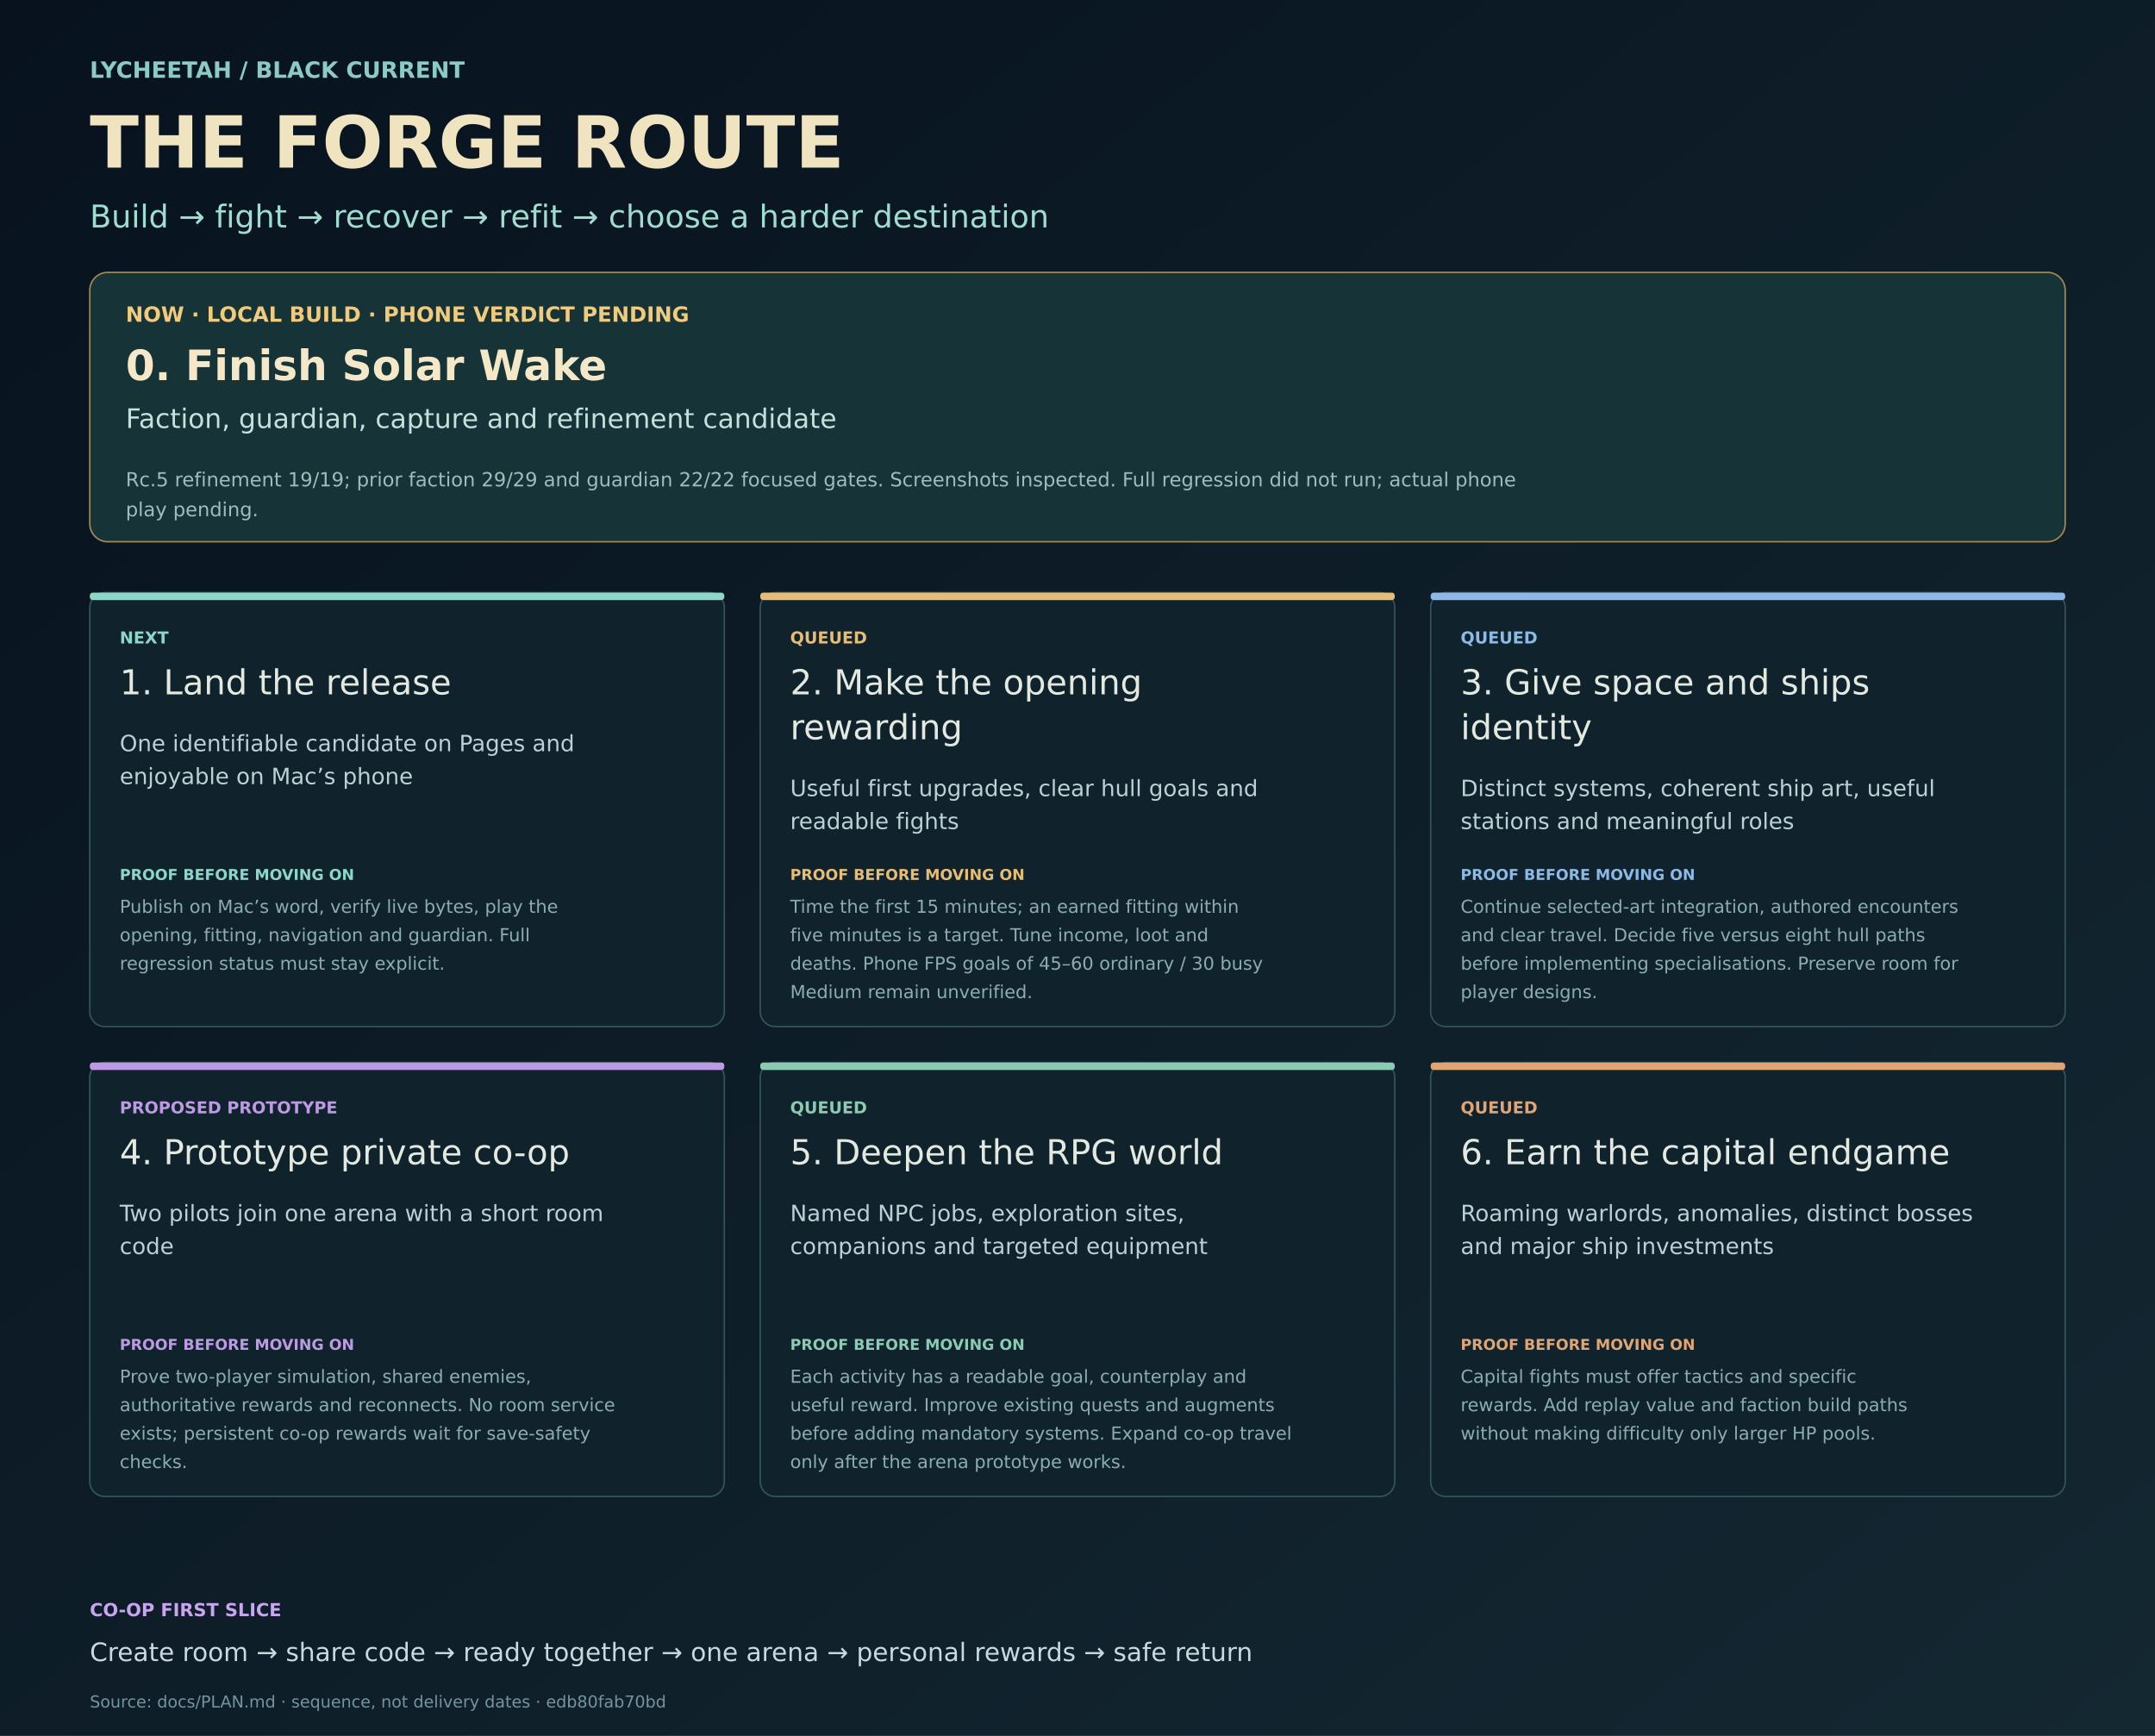
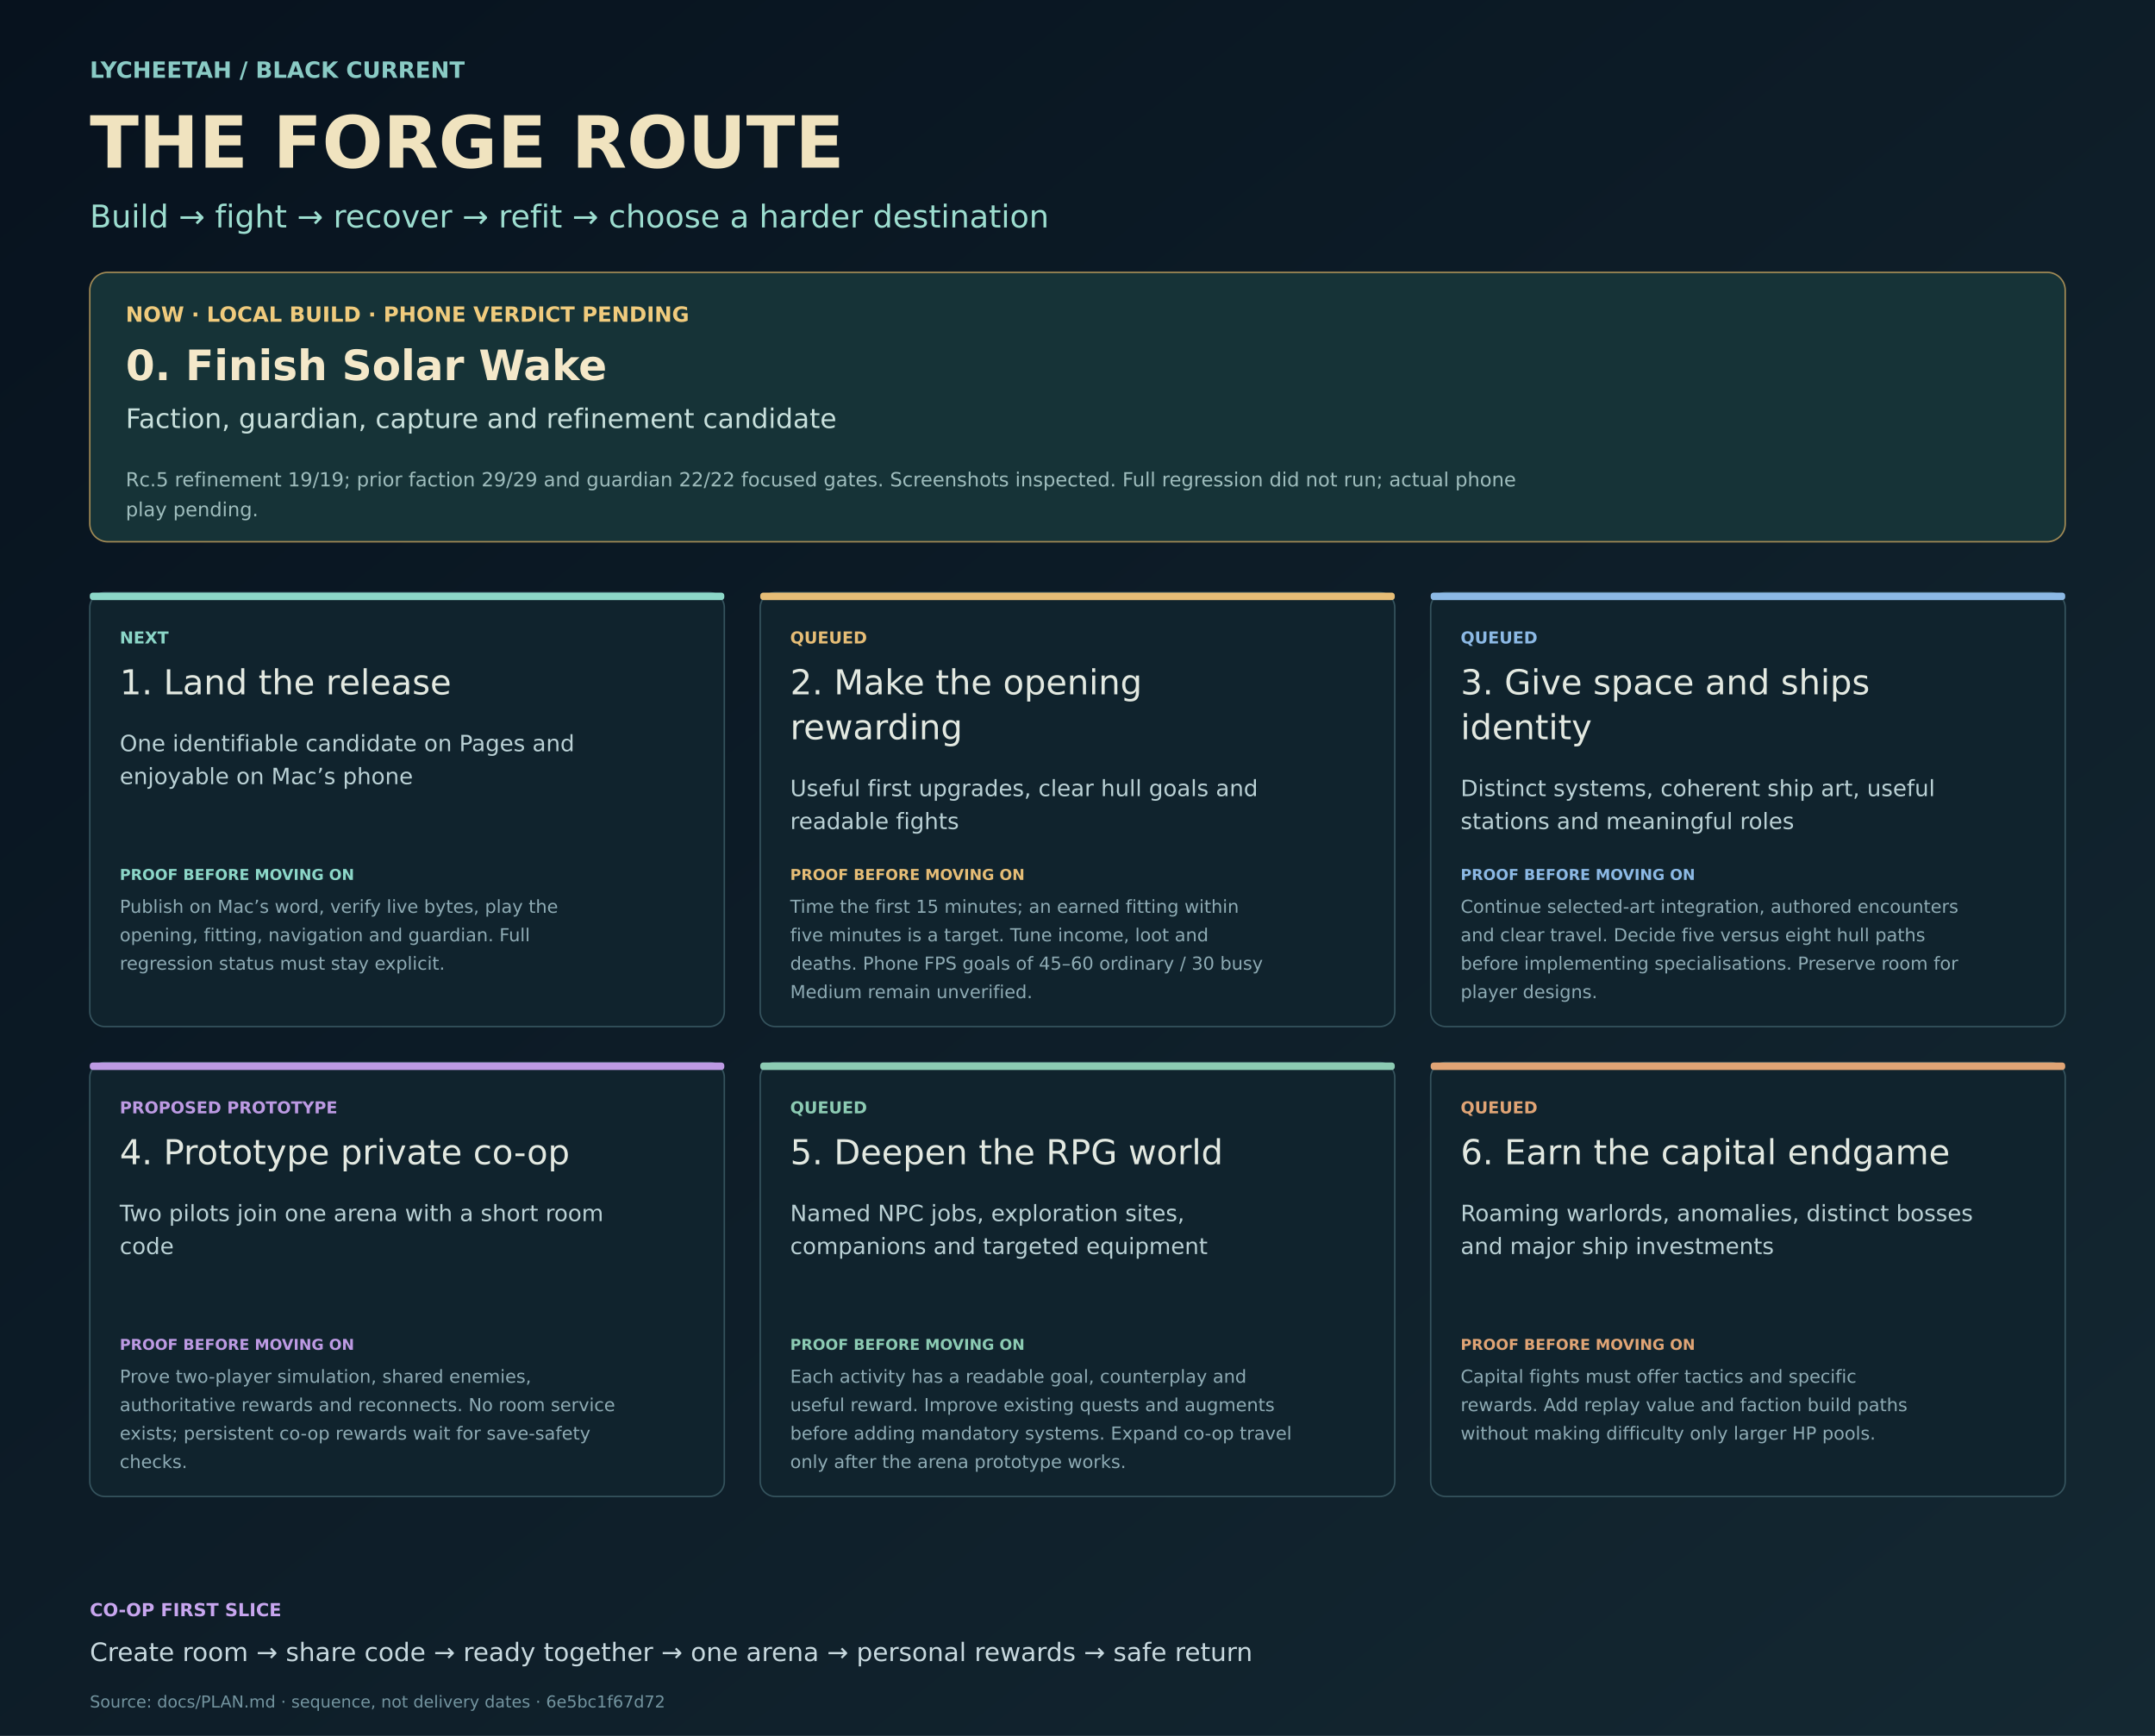
<svg xmlns="http://www.w3.org/2000/svg" width="1440" height="1160" viewBox="0 0 1440 1160">
  <defs>
    <linearGradient id="bg" x2="1" y2="1">
      <stop stop-color="#07121e" />
      <stop offset="1" stop-color="#142832" />
    </linearGradient>
  </defs>
  <rect width="1440" height="1160" fill="url(#bg)" />
  <text x="60" y="52" fill="#8acbc5" font-family="DejaVu Sans,sans-serif" font-size="15" font-weight="700">LYCHEETAH / BLACK CURRENT</text>
  <text x="60" y="112" fill="#f0e3bf" font-family="DejaVu Sans,sans-serif" font-size="48" font-weight="700">THE FORGE ROUTE</text>
  <text x="60" y="152" fill="#9dded0" font-family="DejaVu Sans,sans-serif" font-size="21" font-weight="400">Build → fight → recover → refit → choose a harder destination</text>
  <rect x="60" y="182" width="1320" height="180" rx="12" fill="#163337" stroke="#a18a55" />
  <text x="84" y="215" fill="#f0cb7d" font-family="DejaVu Sans,sans-serif" font-size="14" font-weight="700">NOW · LOCAL BUILD · PHONE VERDICT PENDING</text>
  <text x="84" y="254" fill="#f4e8c9" font-family="DejaVu Sans,sans-serif" font-size="28" font-weight="700">0. Finish Solar Wake</text>
  <text x="84" y="286" fill="#c8e0dc" font-family="DejaVu Sans,sans-serif" font-size="18" font-weight="400">Faction, guardian, capture and refinement candidate</text>
  <text x="84" y="325" fill="#9fbdbd" font-family="DejaVu Sans,sans-serif" font-size="13" font-weight="400">Rc.5 refinement 19/19; prior faction 29/29 and guardian 22/22 focused gates. Screenshots inspected. Full regression did not run; actual phone</text>
  <text x="84" y="345" fill="#9fbdbd" font-family="DejaVu Sans,sans-serif" font-size="13" font-weight="400">play pending.</text>
  <rect x="60" y="396" width="424" height="290" rx="10" fill="#10232d" stroke="#35535d" />
  <rect x="60" y="396" width="424" height="5" rx="2" fill="#8cd7c8" />
  <text x="80" y="430" fill="#8cd7c8" font-family="DejaVu Sans,sans-serif" font-size="11" font-weight="700">NEXT</text>
  <text x="80" y="464" fill="#e3e9e1" font-family="DejaVu Sans,sans-serif" font-size="23" font-weight="400">1. Land the release</text>
  <text x="80" y="502" fill="#bad1d5" font-family="DejaVu Sans,sans-serif" font-size="15" font-weight="400">One identifiable candidate on Pages and</text>
  <text x="80" y="524" fill="#bad1d5" font-family="DejaVu Sans,sans-serif" font-size="15" font-weight="400">enjoyable on Mac’s phone</text>
  <text x="80" y="588" fill="#8cd7c8" font-family="DejaVu Sans,sans-serif" font-size="10" font-weight="700">PROOF BEFORE MOVING ON</text>
  <text x="80" y="610" fill="#8eabb4" font-family="DejaVu Sans,sans-serif" font-size="12" font-weight="400">Publish on Mac’s word, verify live bytes, play the</text>
  <text x="80" y="629" fill="#8eabb4" font-family="DejaVu Sans,sans-serif" font-size="12" font-weight="400">opening, fitting, navigation and guardian. Full</text>
  <text x="80" y="648" fill="#8eabb4" font-family="DejaVu Sans,sans-serif" font-size="12" font-weight="400">regression status must stay explicit.</text>
  <rect x="508" y="396" width="424" height="290" rx="10" fill="#10232d" stroke="#35535d" />
  <rect x="508" y="396" width="424" height="5" rx="2" fill="#e6bd76" />
  <text x="528" y="430" fill="#e6bd76" font-family="DejaVu Sans,sans-serif" font-size="11" font-weight="700">QUEUED</text>
  <text x="528" y="464" fill="#e3e9e1" font-family="DejaVu Sans,sans-serif" font-size="23" font-weight="400">2. Make the opening</text>
  <text x="528" y="494" fill="#e3e9e1" font-family="DejaVu Sans,sans-serif" font-size="23" font-weight="400">rewarding</text>
  <text x="528" y="532" fill="#bad1d5" font-family="DejaVu Sans,sans-serif" font-size="15" font-weight="400">Useful first upgrades, clear hull goals and</text>
  <text x="528" y="554" fill="#bad1d5" font-family="DejaVu Sans,sans-serif" font-size="15" font-weight="400">readable fights</text>
  <text x="528" y="588" fill="#e6bd76" font-family="DejaVu Sans,sans-serif" font-size="10" font-weight="700">PROOF BEFORE MOVING ON</text>
  <text x="528" y="610" fill="#8eabb4" font-family="DejaVu Sans,sans-serif" font-size="12" font-weight="400">Time the first 15 minutes; an earned fitting within</text>
  <text x="528" y="629" fill="#8eabb4" font-family="DejaVu Sans,sans-serif" font-size="12" font-weight="400">five minutes is a target. Tune income, loot and</text>
  <text x="528" y="648" fill="#8eabb4" font-family="DejaVu Sans,sans-serif" font-size="12" font-weight="400">deaths. Phone FPS goals of 45–60 ordinary / 30 busy</text>
  <text x="528" y="667" fill="#8eabb4" font-family="DejaVu Sans,sans-serif" font-size="12" font-weight="400">Medium remain unverified.</text>
  <rect x="956" y="396" width="424" height="290" rx="10" fill="#10232d" stroke="#35535d" />
  <rect x="956" y="396" width="424" height="5" rx="2" fill="#8cb9e5" />
  <text x="976" y="430" fill="#8cb9e5" font-family="DejaVu Sans,sans-serif" font-size="11" font-weight="700">QUEUED</text>
  <text x="976" y="464" fill="#e3e9e1" font-family="DejaVu Sans,sans-serif" font-size="23" font-weight="400">3. Give space and ships</text>
  <text x="976" y="494" fill="#e3e9e1" font-family="DejaVu Sans,sans-serif" font-size="23" font-weight="400">identity</text>
  <text x="976" y="532" fill="#bad1d5" font-family="DejaVu Sans,sans-serif" font-size="15" font-weight="400">Distinct systems, coherent ship art, useful</text>
  <text x="976" y="554" fill="#bad1d5" font-family="DejaVu Sans,sans-serif" font-size="15" font-weight="400">stations and meaningful roles</text>
  <text x="976" y="588" fill="#8cb9e5" font-family="DejaVu Sans,sans-serif" font-size="10" font-weight="700">PROOF BEFORE MOVING ON</text>
  <text x="976" y="610" fill="#8eabb4" font-family="DejaVu Sans,sans-serif" font-size="12" font-weight="400">Continue selected-art integration, authored encounters</text>
  <text x="976" y="629" fill="#8eabb4" font-family="DejaVu Sans,sans-serif" font-size="12" font-weight="400">and clear travel. Decide five versus eight hull paths</text>
  <text x="976" y="648" fill="#8eabb4" font-family="DejaVu Sans,sans-serif" font-size="12" font-weight="400">before implementing specialisations. Preserve room for</text>
  <text x="976" y="667" fill="#8eabb4" font-family="DejaVu Sans,sans-serif" font-size="12" font-weight="400">player designs.</text>
  <rect x="60" y="710" width="424" height="290" rx="10" fill="#10232d" stroke="#35535d" />
  <rect x="60" y="710" width="424" height="5" rx="2" fill="#bd9ae3" />
  <text x="80" y="744" fill="#bd9ae3" font-family="DejaVu Sans,sans-serif" font-size="11" font-weight="700">PROPOSED PROTOTYPE</text>
  <text x="80" y="778" fill="#e3e9e1" font-family="DejaVu Sans,sans-serif" font-size="23" font-weight="400">4. Prototype private co-op</text>
  <text x="80" y="816" fill="#bad1d5" font-family="DejaVu Sans,sans-serif" font-size="15" font-weight="400">Two pilots join one arena with a short room</text>
  <text x="80" y="838" fill="#bad1d5" font-family="DejaVu Sans,sans-serif" font-size="15" font-weight="400">code</text>
  <text x="80" y="902" fill="#bd9ae3" font-family="DejaVu Sans,sans-serif" font-size="10" font-weight="700">PROOF BEFORE MOVING ON</text>
  <text x="80" y="924" fill="#8eabb4" font-family="DejaVu Sans,sans-serif" font-size="12" font-weight="400">Prove two-player simulation, shared enemies,</text>
  <text x="80" y="943" fill="#8eabb4" font-family="DejaVu Sans,sans-serif" font-size="12" font-weight="400">authoritative rewards and reconnects. No room service</text>
  <text x="80" y="962" fill="#8eabb4" font-family="DejaVu Sans,sans-serif" font-size="12" font-weight="400">exists; persistent co-op rewards wait for save-safety</text>
  <text x="80" y="981" fill="#8eabb4" font-family="DejaVu Sans,sans-serif" font-size="12" font-weight="400">checks.</text>
  <rect x="508" y="710" width="424" height="290" rx="10" fill="#10232d" stroke="#35535d" />
  <rect x="508" y="710" width="424" height="5" rx="2" fill="#8ccbb3" />
  <text x="528" y="744" fill="#8ccbb3" font-family="DejaVu Sans,sans-serif" font-size="11" font-weight="700">QUEUED</text>
  <text x="528" y="778" fill="#e3e9e1" font-family="DejaVu Sans,sans-serif" font-size="23" font-weight="400">5. Deepen the RPG world</text>
  <text x="528" y="816" fill="#bad1d5" font-family="DejaVu Sans,sans-serif" font-size="15" font-weight="400">Named NPC jobs, exploration sites,</text>
  <text x="528" y="838" fill="#bad1d5" font-family="DejaVu Sans,sans-serif" font-size="15" font-weight="400">companions and targeted equipment</text>
  <text x="528" y="902" fill="#8ccbb3" font-family="DejaVu Sans,sans-serif" font-size="10" font-weight="700">PROOF BEFORE MOVING ON</text>
  <text x="528" y="924" fill="#8eabb4" font-family="DejaVu Sans,sans-serif" font-size="12" font-weight="400">Each activity has a readable goal, counterplay and</text>
  <text x="528" y="943" fill="#8eabb4" font-family="DejaVu Sans,sans-serif" font-size="12" font-weight="400">useful reward. Improve existing quests and augments</text>
  <text x="528" y="962" fill="#8eabb4" font-family="DejaVu Sans,sans-serif" font-size="12" font-weight="400">before adding mandatory systems. Expand co-op travel</text>
  <text x="528" y="981" fill="#8eabb4" font-family="DejaVu Sans,sans-serif" font-size="12" font-weight="400">only after the arena prototype works.</text>
  <rect x="956" y="710" width="424" height="290" rx="10" fill="#10232d" stroke="#35535d" />
  <rect x="956" y="710" width="424" height="5" rx="2" fill="#e0a475" />
  <text x="976" y="744" fill="#e0a475" font-family="DejaVu Sans,sans-serif" font-size="11" font-weight="700">QUEUED</text>
  <text x="976" y="778" fill="#e3e9e1" font-family="DejaVu Sans,sans-serif" font-size="23" font-weight="400">6. Earn the capital endgame</text>
  <text x="976" y="816" fill="#bad1d5" font-family="DejaVu Sans,sans-serif" font-size="15" font-weight="400">Roaming warlords, anomalies, distinct bosses</text>
  <text x="976" y="838" fill="#bad1d5" font-family="DejaVu Sans,sans-serif" font-size="15" font-weight="400">and major ship investments</text>
  <text x="976" y="902" fill="#e0a475" font-family="DejaVu Sans,sans-serif" font-size="10" font-weight="700">PROOF BEFORE MOVING ON</text>
  <text x="976" y="924" fill="#8eabb4" font-family="DejaVu Sans,sans-serif" font-size="12" font-weight="400">Capital fights must offer tactics and specific</text>
  <text x="976" y="943" fill="#8eabb4" font-family="DejaVu Sans,sans-serif" font-size="12" font-weight="400">rewards. Add replay value and faction build paths</text>
  <text x="976" y="962" fill="#8eabb4" font-family="DejaVu Sans,sans-serif" font-size="12" font-weight="400">without making difficulty only larger HP pools.</text>
  <text x="60" y="1080" fill="#c8a6ef" font-family="DejaVu Sans,sans-serif" font-size="12" font-weight="700">CO-OP FIRST SLICE</text>
  <text x="60" y="1110" fill="#c8d9df" font-family="DejaVu Sans,sans-serif" font-size="17" font-weight="400">Create room → share code → ready together → one arena → personal rewards → safe return</text>
-   <text x="60" y="1141" fill="#73949f" font-family="DejaVu Sans,sans-serif" font-size="11" font-weight="400">Source: docs/PLAN.md · sequence, not delivery dates · edb80fab70bd</text>
+   <text x="60" y="1141" fill="#73949f" font-family="DejaVu Sans,sans-serif" font-size="11" font-weight="400">Source: docs/PLAN.md · sequence, not delivery dates · 6e5bc1f67d72</text>
</svg>
